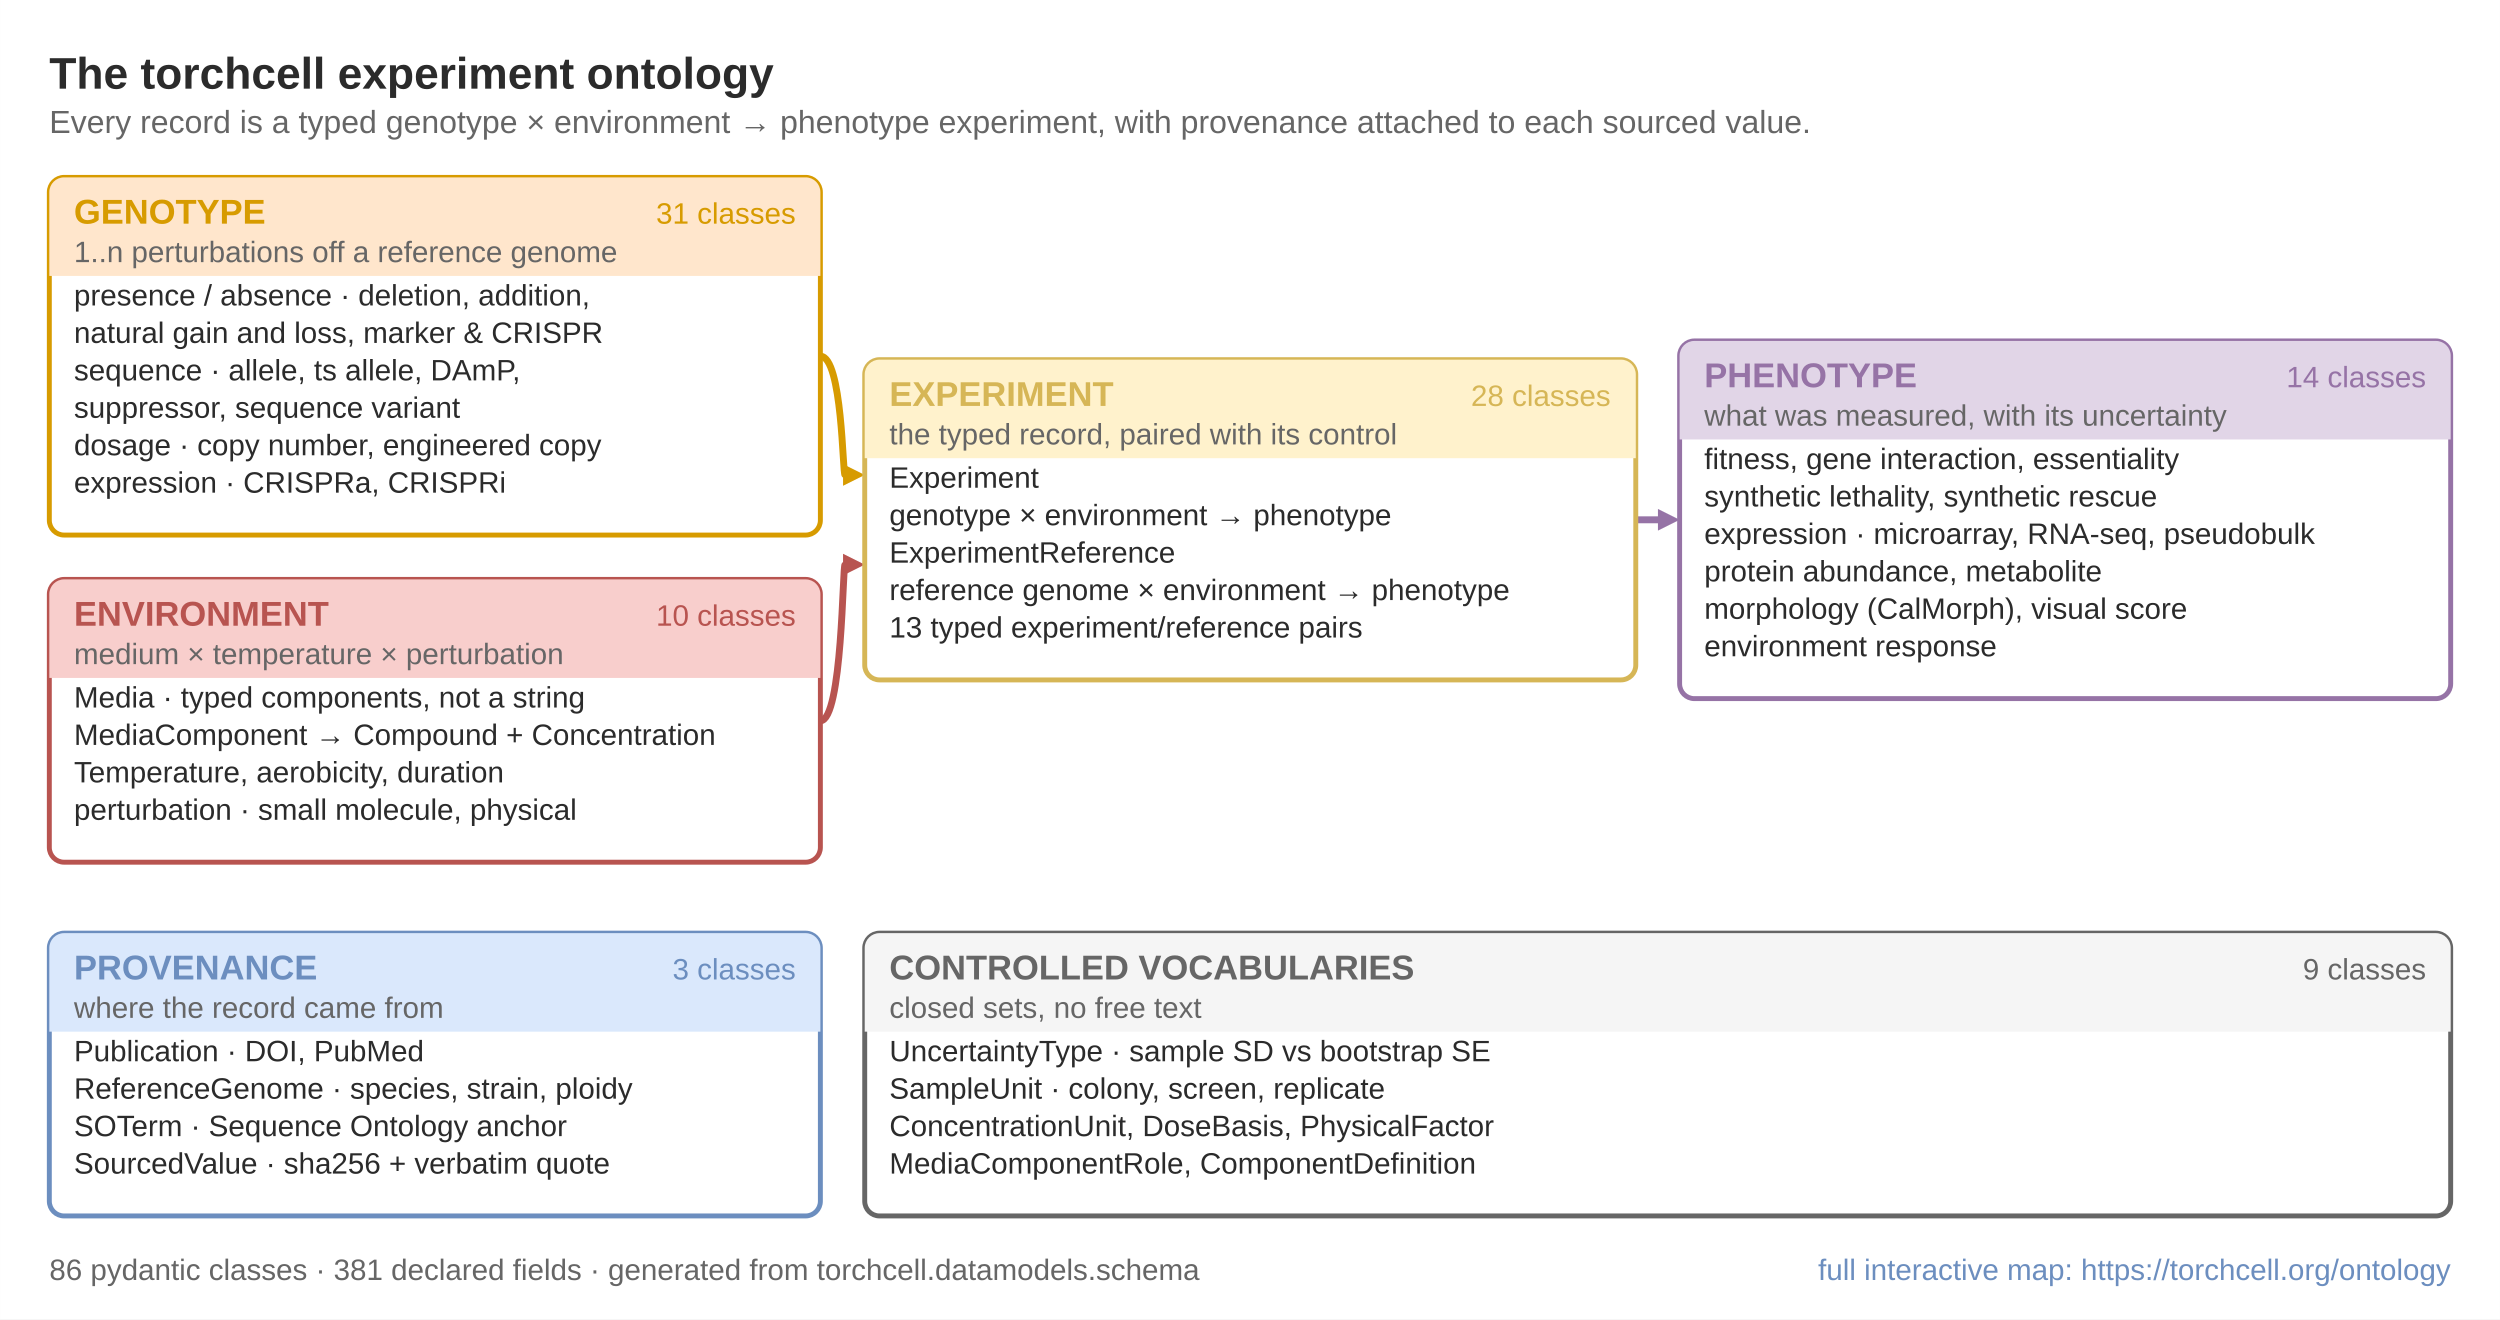
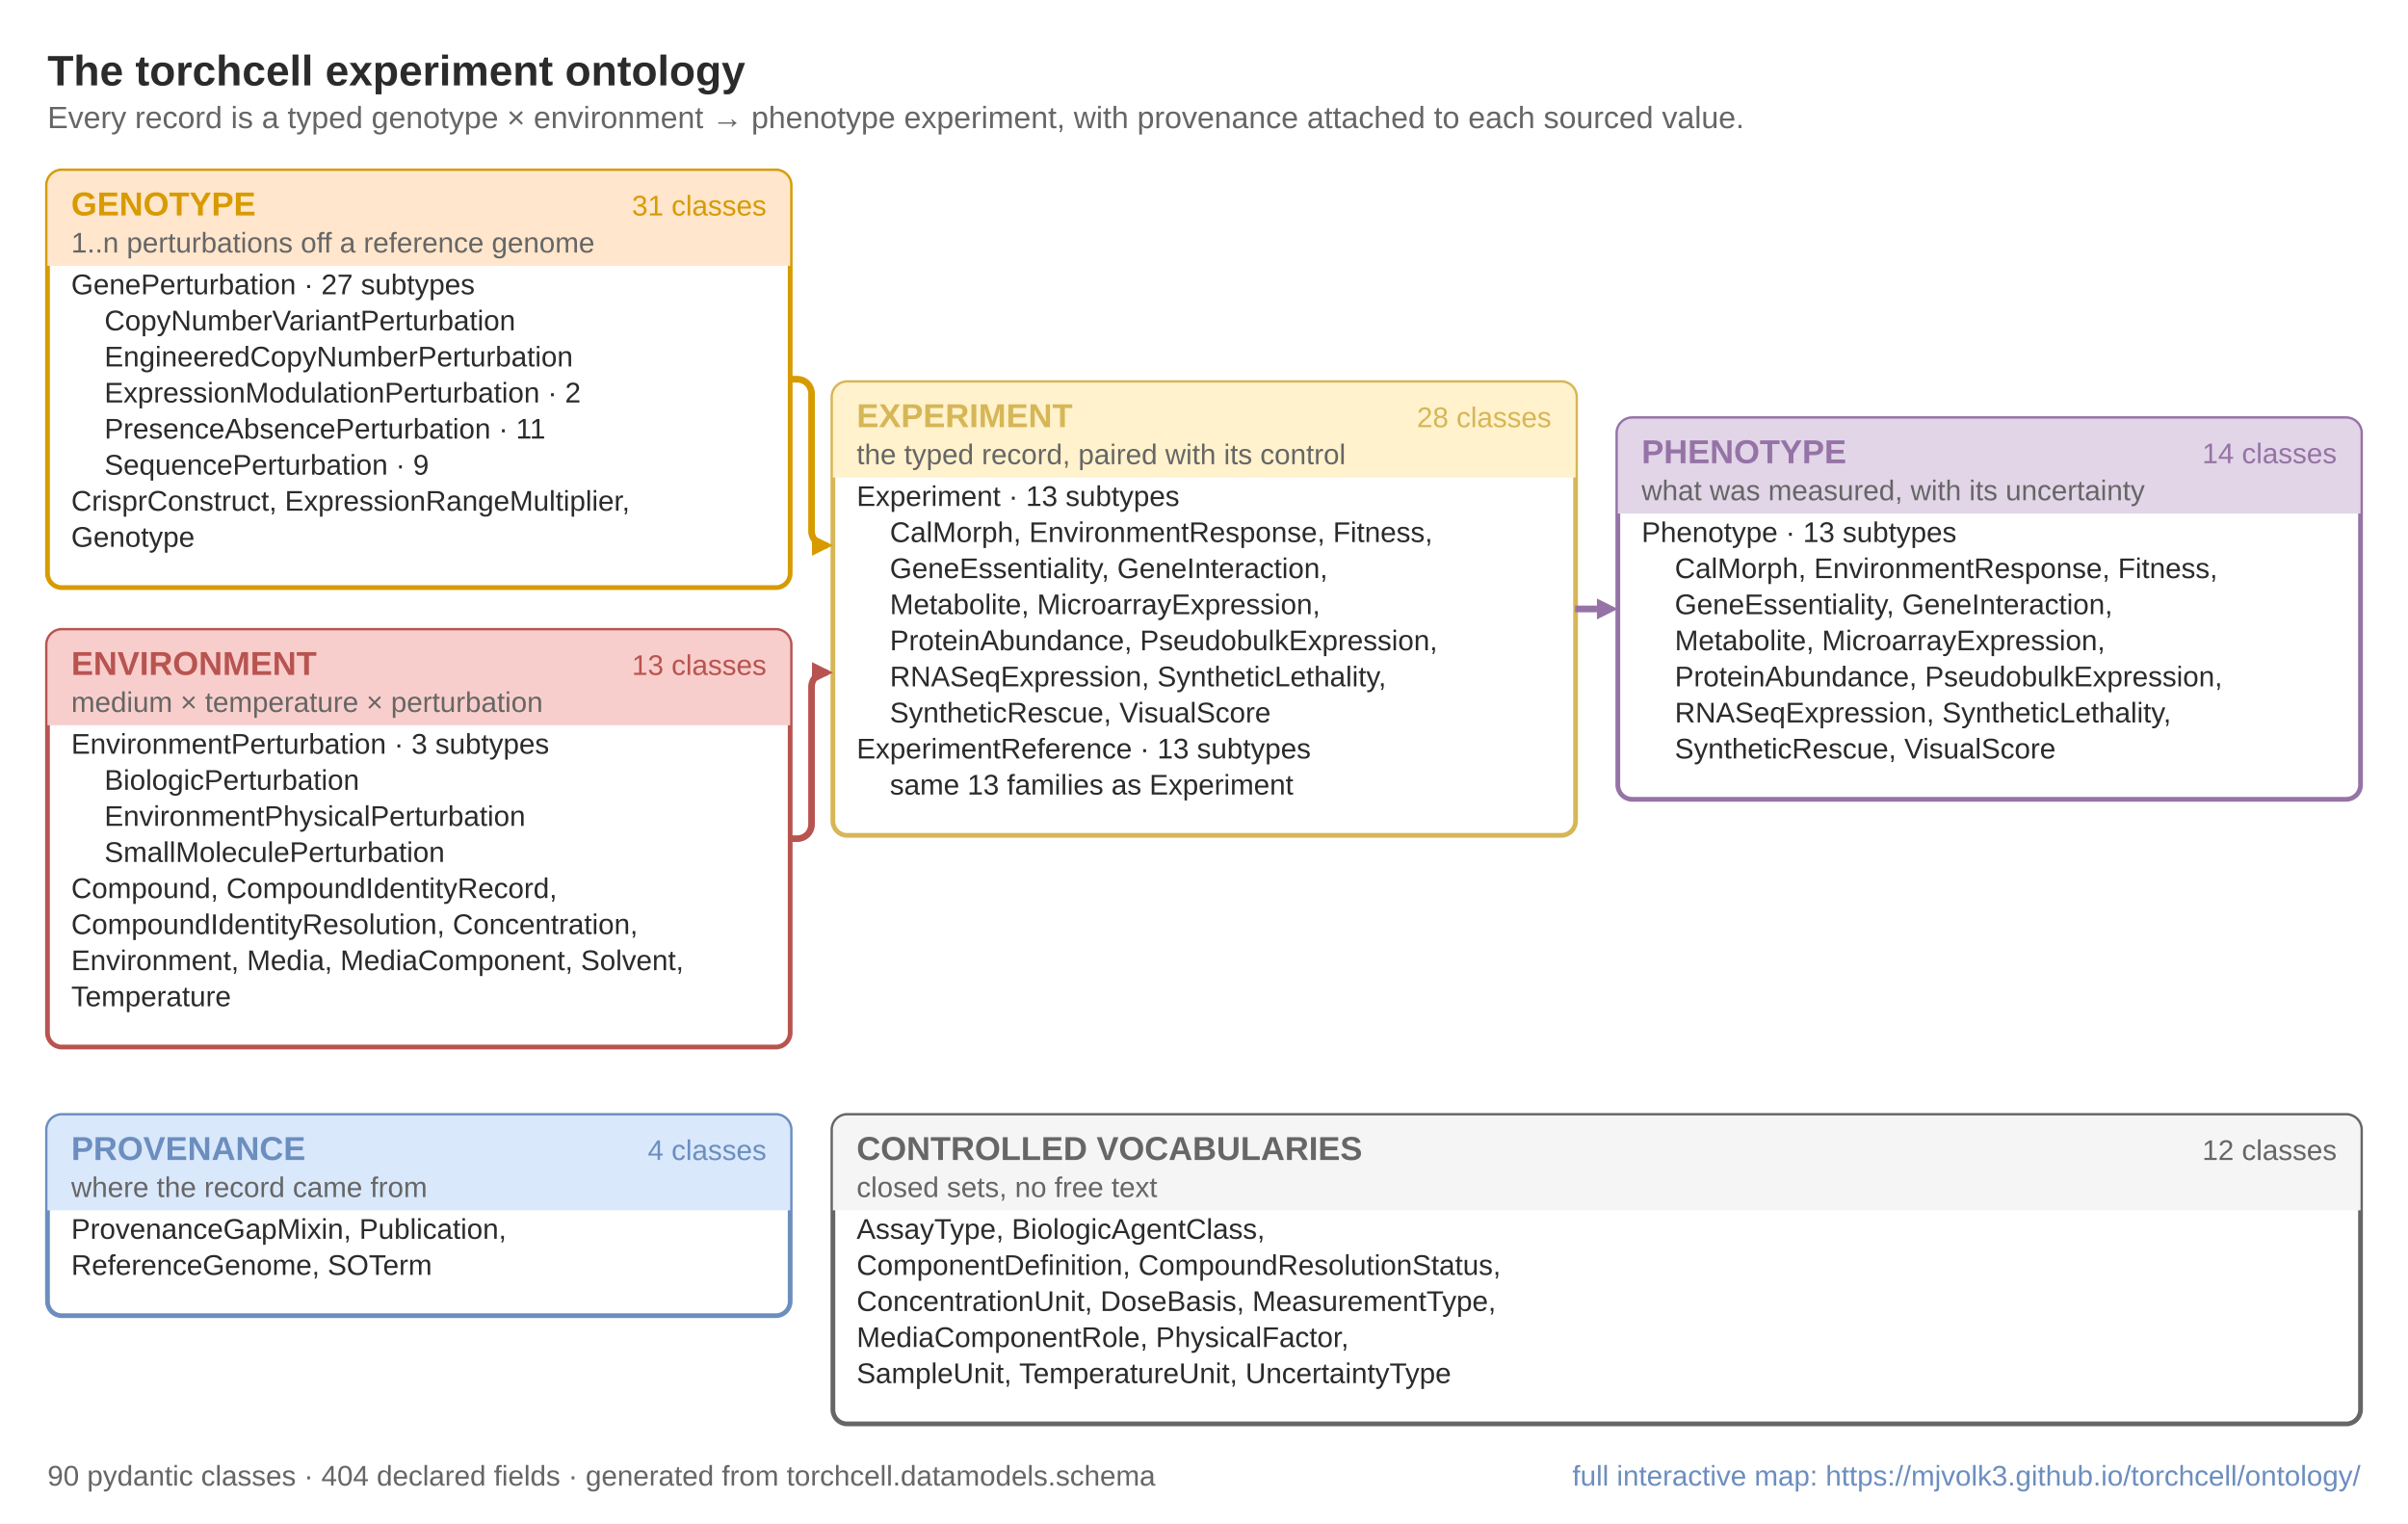
- <svg xmlns="http://www.w3.org/2000/svg" width="179.00mm" height="94.47mm" viewBox="0 0 507.4 267.8" font-family="Arial, Helvetica, sans-serif">
+ <svg xmlns="http://www.w3.org/2000/svg" width="179.00mm" height="113.24mm" viewBox="0 0 507.4 321.0" font-family="Arial, Helvetica, sans-serif">
  <style>text{font-family:Arial,Helvetica,sans-serif}</style>
  <rect width="100%" height="100%" fill="#FFFFFF" />
  <text x="10.0" y="18.0" font-size="9" font-weight="700" fill="#2B2B2B">The torchcell experiment ontology</text>
  <text x="10.0" y="27.0" font-size="6.5" fill="#666666">Every record is a typed genotype × environment → phenotype experiment, with provenance attached to each sourced value.</text>
-   <path d="M166.5 72.3 C171.0 72.3 171.0 96.4 171.5 96.4" fill="none" stroke="#D79B00" stroke-width="1.4" />
-   <path d="M175.5 96.4 l-4.4 -2.2 v4.4 Z" fill="#D79B00" />
-   <path d="M166.5 146.3 C171.0 146.3 171.0 114.6 171.5 114.6" fill="none" stroke="#B85450" stroke-width="1.4" />
-   <path d="M175.5 114.6 l-4.4 -2.2 v4.4 Z" fill="#B85450" />
-   <path d="M331.9 105.5 C336.4 105.5 336.4 105.5 336.9 105.5" fill="none" stroke="#9673A6" stroke-width="1.4" />
-   <path d="M340.9 105.5 l-4.4 -2.2 v4.4 Z" fill="#9673A6" />
-   <rect x="10.0" y="36.0" width="156.5" height="72.6" rx="3" fill="#FFFFFF" stroke="#D79B00" stroke-width="1" />
+   <rect x="10.0" y="36.0" width="156.5" height="87.8" rx="3" fill="#FFFFFF" stroke="#D79B00" stroke-width="1" />
  <path d="M10.0 39.0 a3 3 0 0 1 3 -3 h150.5 a3 3 0 0 1 3 3 v17.0 h-156.5 Z" fill="#FFE6CC" />
  <text x="15.0" y="45.4" font-size="7" font-weight="700" fill="#D79B00">GENOTYPE</text>
  <text x="161.5" y="45.4" font-size="6" text-anchor="end" fill="#D79B00">31 classes</text>
  <text x="15.0" y="53.2" font-size="6" fill="#666666">1..n perturbations off a reference genome</text>
-   <text x="15.0" y="62.0" font-size="6" fill="#2B2B2B">presence / absence  ·  deletion, addition,</text>
-   <text x="15.0" y="69.6" font-size="6" fill="#2B2B2B">   natural gain and loss, marker &amp; CRISPR</text>
-   <text x="15.0" y="77.2" font-size="6" fill="#2B2B2B">sequence  ·  allele, ts allele, DAmP,</text>
-   <text x="15.0" y="84.8" font-size="6" fill="#2B2B2B">   suppressor, sequence variant</text>
-   <text x="15.0" y="92.4" font-size="6" fill="#2B2B2B">dosage  ·  copy number, engineered copy</text>
-   <text x="15.0" y="100.0" font-size="6" fill="#2B2B2B">expression  ·  CRISPRa, CRISPRi</text>
-   <rect x="10.0" y="117.6" width="156.5" height="57.4" rx="3" fill="#FFFFFF" stroke="#B85450" stroke-width="1" />
-   <path d="M10.0 120.6 a3 3 0 0 1 3 -3 h150.5 a3 3 0 0 1 3 3 v17.0 h-156.5 Z" fill="#F8CECC" />
-   <text x="15.0" y="127.0" font-size="7" font-weight="700" fill="#B85450">ENVIRONMENT</text>
-   <text x="161.5" y="127.0" font-size="6" text-anchor="end" fill="#B85450">10 classes</text>
-   <text x="15.0" y="134.8" font-size="6" fill="#666666">medium × temperature × perturbation</text>
-   <text x="15.0" y="143.6" font-size="6" fill="#2B2B2B">Media  ·  typed components, not a string</text>
-   <text x="15.0" y="151.2" font-size="6" fill="#2B2B2B">MediaComponent → Compound + Concentration</text>
-   <text x="15.0" y="158.8" font-size="6" fill="#2B2B2B">Temperature, aerobicity, duration</text>
-   <text x="15.0" y="166.4" font-size="6" fill="#2B2B2B">perturbation  ·  small molecule, physical</text>
-   <rect x="175.5" y="73.0" width="156.5" height="65.0" rx="3" fill="#FFFFFF" stroke="#D6B656" stroke-width="1" />
-   <path d="M175.5 76.0 a3 3 0 0 1 3 -3 h150.5 a3 3 0 0 1 3 3 v17.0 h-156.5 Z" fill="#FFF2CC" />
-   <text x="180.5" y="82.4" font-size="7" font-weight="700" fill="#D6B656">EXPERIMENT</text>
-   <text x="326.9" y="82.4" font-size="6" text-anchor="end" fill="#D6B656">28 classes</text>
-   <text x="180.5" y="90.2" font-size="6" fill="#666666">the typed record, paired with its control</text>
-   <text x="180.5" y="99.0" font-size="6" fill="#2B2B2B">Experiment</text>
-   <text x="180.5" y="106.6" font-size="6" fill="#2B2B2B">   genotype × environment → phenotype</text>
-   <text x="180.5" y="114.2" font-size="6" fill="#2B2B2B">ExperimentReference</text>
-   <text x="180.5" y="121.8" font-size="6" fill="#2B2B2B">   reference genome × environment → phenotype</text>
-   <text x="180.5" y="129.4" font-size="6" fill="#2B2B2B">13 typed experiment/reference pairs</text>
-   <rect x="340.9" y="69.2" width="156.5" height="72.6" rx="3" fill="#FFFFFF" stroke="#9673A6" stroke-width="1" />
-   <path d="M340.9 72.2 a3 3 0 0 1 3 -3 h150.5 a3 3 0 0 1 3 3 v17.0 h-156.5 Z" fill="#E1D5E7" />
-   <text x="345.9" y="78.6" font-size="7" font-weight="700" fill="#9673A6">PHENOTYPE</text>
-   <text x="492.4" y="78.6" font-size="6" text-anchor="end" fill="#9673A6">14 classes</text>
-   <text x="345.9" y="86.4" font-size="6" fill="#666666">what was measured, with its uncertainty</text>
-   <text x="345.9" y="95.2" font-size="6" fill="#2B2B2B">fitness, gene interaction, essentiality</text>
-   <text x="345.9" y="102.8" font-size="6" fill="#2B2B2B">synthetic lethality, synthetic rescue</text>
-   <text x="345.9" y="110.4" font-size="6" fill="#2B2B2B">expression  ·  microarray, RNA-seq, pseudobulk</text>
-   <text x="345.9" y="118.0" font-size="6" fill="#2B2B2B">protein abundance, metabolite</text>
-   <text x="345.9" y="125.6" font-size="6" fill="#2B2B2B">morphology (CalMorph), visual score</text>
-   <text x="345.9" y="133.2" font-size="6" fill="#2B2B2B">environment response</text>
-   <rect x="10.0" y="189.4" width="156.5" height="57.4" rx="3" fill="#FFFFFF" stroke="#6C8EBF" stroke-width="1" />
-   <path d="M10.0 192.4 a3 3 0 0 1 3 -3 h150.5 a3 3 0 0 1 3 3 v17.0 h-156.5 Z" fill="#DAE8FC" />
-   <text x="15.0" y="198.8" font-size="7" font-weight="700" fill="#6C8EBF">PROVENANCE</text>
-   <text x="161.5" y="198.8" font-size="6" text-anchor="end" fill="#6C8EBF">3 classes</text>
-   <text x="15.0" y="206.6" font-size="6" fill="#666666">where the record came from</text>
-   <text x="15.0" y="215.4" font-size="6" fill="#2B2B2B">Publication  ·  DOI, PubMed</text>
-   <text x="15.0" y="223.0" font-size="6" fill="#2B2B2B">ReferenceGenome  ·  species, strain, ploidy</text>
-   <text x="15.0" y="230.6" font-size="6" fill="#2B2B2B">SOTerm  ·  Sequence Ontology anchor</text>
-   <text x="15.0" y="238.2" font-size="6" fill="#2B2B2B">SourcedValue  ·  sha256 + verbatim quote</text>
-   <rect x="175.5" y="189.4" width="321.9" height="57.4" rx="3" fill="#FFFFFF" stroke="#666666" stroke-width="1" />
-   <path d="M175.5 192.4 a3 3 0 0 1 3 -3 h315.9 a3 3 0 0 1 3 3 v17.0 h-321.9 Z" fill="#F5F5F5" />
-   <text x="180.5" y="198.8" font-size="7" font-weight="700" fill="#666666">CONTROLLED VOCABULARIES</text>
-   <text x="492.4" y="198.8" font-size="6" text-anchor="end" fill="#666666">9 classes</text>
-   <text x="180.5" y="206.6" font-size="6" fill="#666666">closed sets, no free text</text>
-   <text x="180.5" y="215.4" font-size="6" fill="#2B2B2B">UncertaintyType  ·  sample SD vs bootstrap SE</text>
-   <text x="180.5" y="223.0" font-size="6" fill="#2B2B2B">SampleUnit  ·  colony, screen, replicate</text>
-   <text x="180.5" y="230.6" font-size="6" fill="#2B2B2B">ConcentrationUnit, DoseBasis, PhysicalFactor</text>
-   <text x="180.5" y="238.2" font-size="6" fill="#2B2B2B">MediaComponentRole, ComponentDefinition</text>
-   <text x="10.0" y="259.8" font-size="6" fill="#666666">86 pydantic classes · 381 declared fields · generated from torchcell.datamodels.schema</text>
-   <text x="497.4" y="259.8" font-size="6" text-anchor="end" fill="#6C8EBF">full interactive map: https://torchcell.org/ontology</text>
+   <text x="15.0" y="62.0" font-size="6" fill="#2B2B2B">GenePerturbation  ·  27 subtypes</text>
+   <text x="22.0" y="69.6" font-size="6" fill="#2B2B2B">CopyNumberVariantPerturbation</text>
+   <text x="22.0" y="77.2" font-size="6" fill="#2B2B2B">EngineeredCopyNumberPerturbation</text>
+   <text x="22.0" y="84.8" font-size="6" fill="#2B2B2B">ExpressionModulationPerturbation  ·  2</text>
+   <text x="22.0" y="92.4" font-size="6" fill="#2B2B2B">PresenceAbsencePerturbation  ·  11</text>
+   <text x="22.0" y="100.0" font-size="6" fill="#2B2B2B">SequencePerturbation  ·  9</text>
+   <text x="15.0" y="107.6" font-size="6" fill="#2B2B2B">CrisprConstruct, ExpressionRangeMultiplier,</text>
+   <text x="15.0" y="115.2" font-size="6" fill="#2B2B2B">Genotype</text>
+   <rect x="10.0" y="132.8" width="156.5" height="87.8" rx="3" fill="#FFFFFF" stroke="#B85450" stroke-width="1" />
+   <path d="M10.0 135.8 a3 3 0 0 1 3 -3 h150.5 a3 3 0 0 1 3 3 v17.0 h-156.5 Z" fill="#F8CECC" />
+   <text x="15.0" y="142.2" font-size="7" font-weight="700" fill="#B85450">ENVIRONMENT</text>
+   <text x="161.5" y="142.2" font-size="6" text-anchor="end" fill="#B85450">13 classes</text>
+   <text x="15.0" y="150.0" font-size="6" fill="#666666">medium × temperature × perturbation</text>
+   <text x="15.0" y="158.8" font-size="6" fill="#2B2B2B">EnvironmentPerturbation  ·  3 subtypes</text>
+   <text x="22.0" y="166.4" font-size="6" fill="#2B2B2B">BiologicPerturbation</text>
+   <text x="22.0" y="174.0" font-size="6" fill="#2B2B2B">EnvironmentPhysicalPerturbation</text>
+   <text x="22.0" y="181.6" font-size="6" fill="#2B2B2B">SmallMoleculePerturbation</text>
+   <text x="15.0" y="189.2" font-size="6" fill="#2B2B2B">Compound, CompoundIdentityRecord,</text>
+   <text x="15.0" y="196.8" font-size="6" fill="#2B2B2B">CompoundIdentityResolution, Concentration,</text>
+   <text x="15.0" y="204.4" font-size="6" fill="#2B2B2B">Environment, Media, MediaComponent, Solvent,</text>
+   <text x="15.0" y="212.0" font-size="6" fill="#2B2B2B">Temperature</text>
+   <rect x="175.5" y="80.6" width="156.5" height="95.4" rx="3" fill="#FFFFFF" stroke="#D6B656" stroke-width="1" />
+   <path d="M175.5 83.6 a3 3 0 0 1 3 -3 h150.5 a3 3 0 0 1 3 3 v17.0 h-156.5 Z" fill="#FFF2CC" />
+   <text x="180.5" y="90.0" font-size="7" font-weight="700" fill="#D6B656">EXPERIMENT</text>
+   <text x="326.9" y="90.0" font-size="6" text-anchor="end" fill="#D6B656">28 classes</text>
+   <text x="180.5" y="97.8" font-size="6" fill="#666666">the typed record, paired with its control</text>
+   <text x="180.5" y="106.6" font-size="6" fill="#2B2B2B">Experiment  ·  13 subtypes</text>
+   <text x="187.5" y="114.2" font-size="6" fill="#2B2B2B">CalMorph, EnvironmentResponse, Fitness,</text>
+   <text x="187.5" y="121.8" font-size="6" fill="#2B2B2B">GeneEssentiality, GeneInteraction,</text>
+   <text x="187.5" y="129.4" font-size="6" fill="#2B2B2B">Metabolite, MicroarrayExpression,</text>
+   <text x="187.5" y="137.0" font-size="6" fill="#2B2B2B">ProteinAbundance, PseudobulkExpression,</text>
+   <text x="187.5" y="144.6" font-size="6" fill="#2B2B2B">RNASeqExpression, SyntheticLethality,</text>
+   <text x="187.5" y="152.2" font-size="6" fill="#2B2B2B">SyntheticRescue, VisualScore</text>
+   <text x="180.5" y="159.8" font-size="6" fill="#2B2B2B">ExperimentReference  ·  13 subtypes</text>
+   <text x="187.5" y="167.4" font-size="6" fill="#2B2B2B">same 13 families as Experiment</text>
+   <rect x="340.9" y="88.2" width="156.5" height="80.2" rx="3" fill="#FFFFFF" stroke="#9673A6" stroke-width="1" />
+   <path d="M340.9 91.2 a3 3 0 0 1 3 -3 h150.5 a3 3 0 0 1 3 3 v17.0 h-156.5 Z" fill="#E1D5E7" />
+   <text x="345.9" y="97.6" font-size="7" font-weight="700" fill="#9673A6">PHENOTYPE</text>
+   <text x="492.4" y="97.6" font-size="6" text-anchor="end" fill="#9673A6">14 classes</text>
+   <text x="345.9" y="105.4" font-size="6" fill="#666666">what was measured, with its uncertainty</text>
+   <text x="345.9" y="114.2" font-size="6" fill="#2B2B2B">Phenotype  ·  13 subtypes</text>
+   <text x="352.9" y="121.8" font-size="6" fill="#2B2B2B">CalMorph, EnvironmentResponse, Fitness,</text>
+   <text x="352.9" y="129.4" font-size="6" fill="#2B2B2B">GeneEssentiality, GeneInteraction,</text>
+   <text x="352.9" y="137.0" font-size="6" fill="#2B2B2B">Metabolite, MicroarrayExpression,</text>
+   <text x="352.9" y="144.6" font-size="6" fill="#2B2B2B">ProteinAbundance, PseudobulkExpression,</text>
+   <text x="352.9" y="152.2" font-size="6" fill="#2B2B2B">RNASeqExpression, SyntheticLethality,</text>
+   <text x="352.9" y="159.8" font-size="6" fill="#2B2B2B">SyntheticRescue, VisualScore</text>
+   <rect x="10.0" y="235.0" width="156.5" height="42.2" rx="3" fill="#FFFFFF" stroke="#6C8EBF" stroke-width="1" />
+   <path d="M10.0 238.0 a3 3 0 0 1 3 -3 h150.5 a3 3 0 0 1 3 3 v17.0 h-156.5 Z" fill="#DAE8FC" />
+   <text x="15.0" y="244.4" font-size="7" font-weight="700" fill="#6C8EBF">PROVENANCE</text>
+   <text x="161.5" y="244.4" font-size="6" text-anchor="end" fill="#6C8EBF">4 classes</text>
+   <text x="15.0" y="252.2" font-size="6" fill="#666666">where the record came from</text>
+   <text x="15.0" y="261.0" font-size="6" fill="#2B2B2B">ProvenanceGapMixin, Publication,</text>
+   <text x="15.0" y="268.6" font-size="6" fill="#2B2B2B">ReferenceGenome, SOTerm</text>
+   <rect x="175.5" y="235.0" width="321.9" height="65.0" rx="3" fill="#FFFFFF" stroke="#666666" stroke-width="1" />
+   <path d="M175.5 238.0 a3 3 0 0 1 3 -3 h315.9 a3 3 0 0 1 3 3 v17.0 h-321.9 Z" fill="#F5F5F5" />
+   <text x="180.5" y="244.4" font-size="7" font-weight="700" fill="#666666">CONTROLLED VOCABULARIES</text>
+   <text x="492.4" y="244.4" font-size="6" text-anchor="end" fill="#666666">12 classes</text>
+   <text x="180.5" y="252.2" font-size="6" fill="#666666">closed sets, no free text</text>
+   <text x="180.5" y="261.0" font-size="6" fill="#2B2B2B">AssayType, BiologicAgentClass,</text>
+   <text x="180.5" y="268.6" font-size="6" fill="#2B2B2B">ComponentDefinition, CompoundResolutionStatus,</text>
+   <text x="180.5" y="276.2" font-size="6" fill="#2B2B2B">ConcentrationUnit, DoseBasis, MeasurementType,</text>
+   <text x="180.5" y="283.8" font-size="6" fill="#2B2B2B">MediaComponentRole, PhysicalFactor,</text>
+   <text x="180.5" y="291.4" font-size="6" fill="#2B2B2B">SampleUnit, TemperatureUnit, UncertaintyType</text>
+   <path d="M166.5 79.9 H168.0 A3.0 3.0 0 0 1 171.0 82.9 V111.9 A3.0 3.0 0 0 0 174.0 114.9 H171.1" fill="none" stroke="#D79B00" stroke-width="1.4" stroke-linecap="butt" stroke-linejoin="round" />
+   <path d="M175.5 114.9 l-4.4 -2.2 v4.4 Z" fill="#D79B00" />
+   <path d="M166.5 176.7 H168.0 A3.0 3.0 0 0 0 171.0 173.7 V144.7 A3.0 3.0 0 0 1 174.0 141.7 H171.1" fill="none" stroke="#B85450" stroke-width="1.4" stroke-linecap="butt" stroke-linejoin="round" />
+   <path d="M175.5 141.7 l-4.4 -2.2 v4.4 Z" fill="#B85450" />
+   <path d="M331.9 128.3 H336.5" fill="none" stroke="#9673A6" stroke-width="1.4" stroke-linecap="butt" stroke-linejoin="round" />
+   <path d="M340.9 128.3 l-4.4 -2.2 v4.4 Z" fill="#9673A6" />
+   <text x="10.0" y="313.0" font-size="6" fill="#666666">90 pydantic classes · 404 declared fields · generated from torchcell.datamodels.schema</text>
+   <text x="497.4" y="313.0" font-size="6" text-anchor="end" fill="#6C8EBF">full interactive map: https://mjvolk3.github.io/torchcell/ontology/</text>
</svg>
